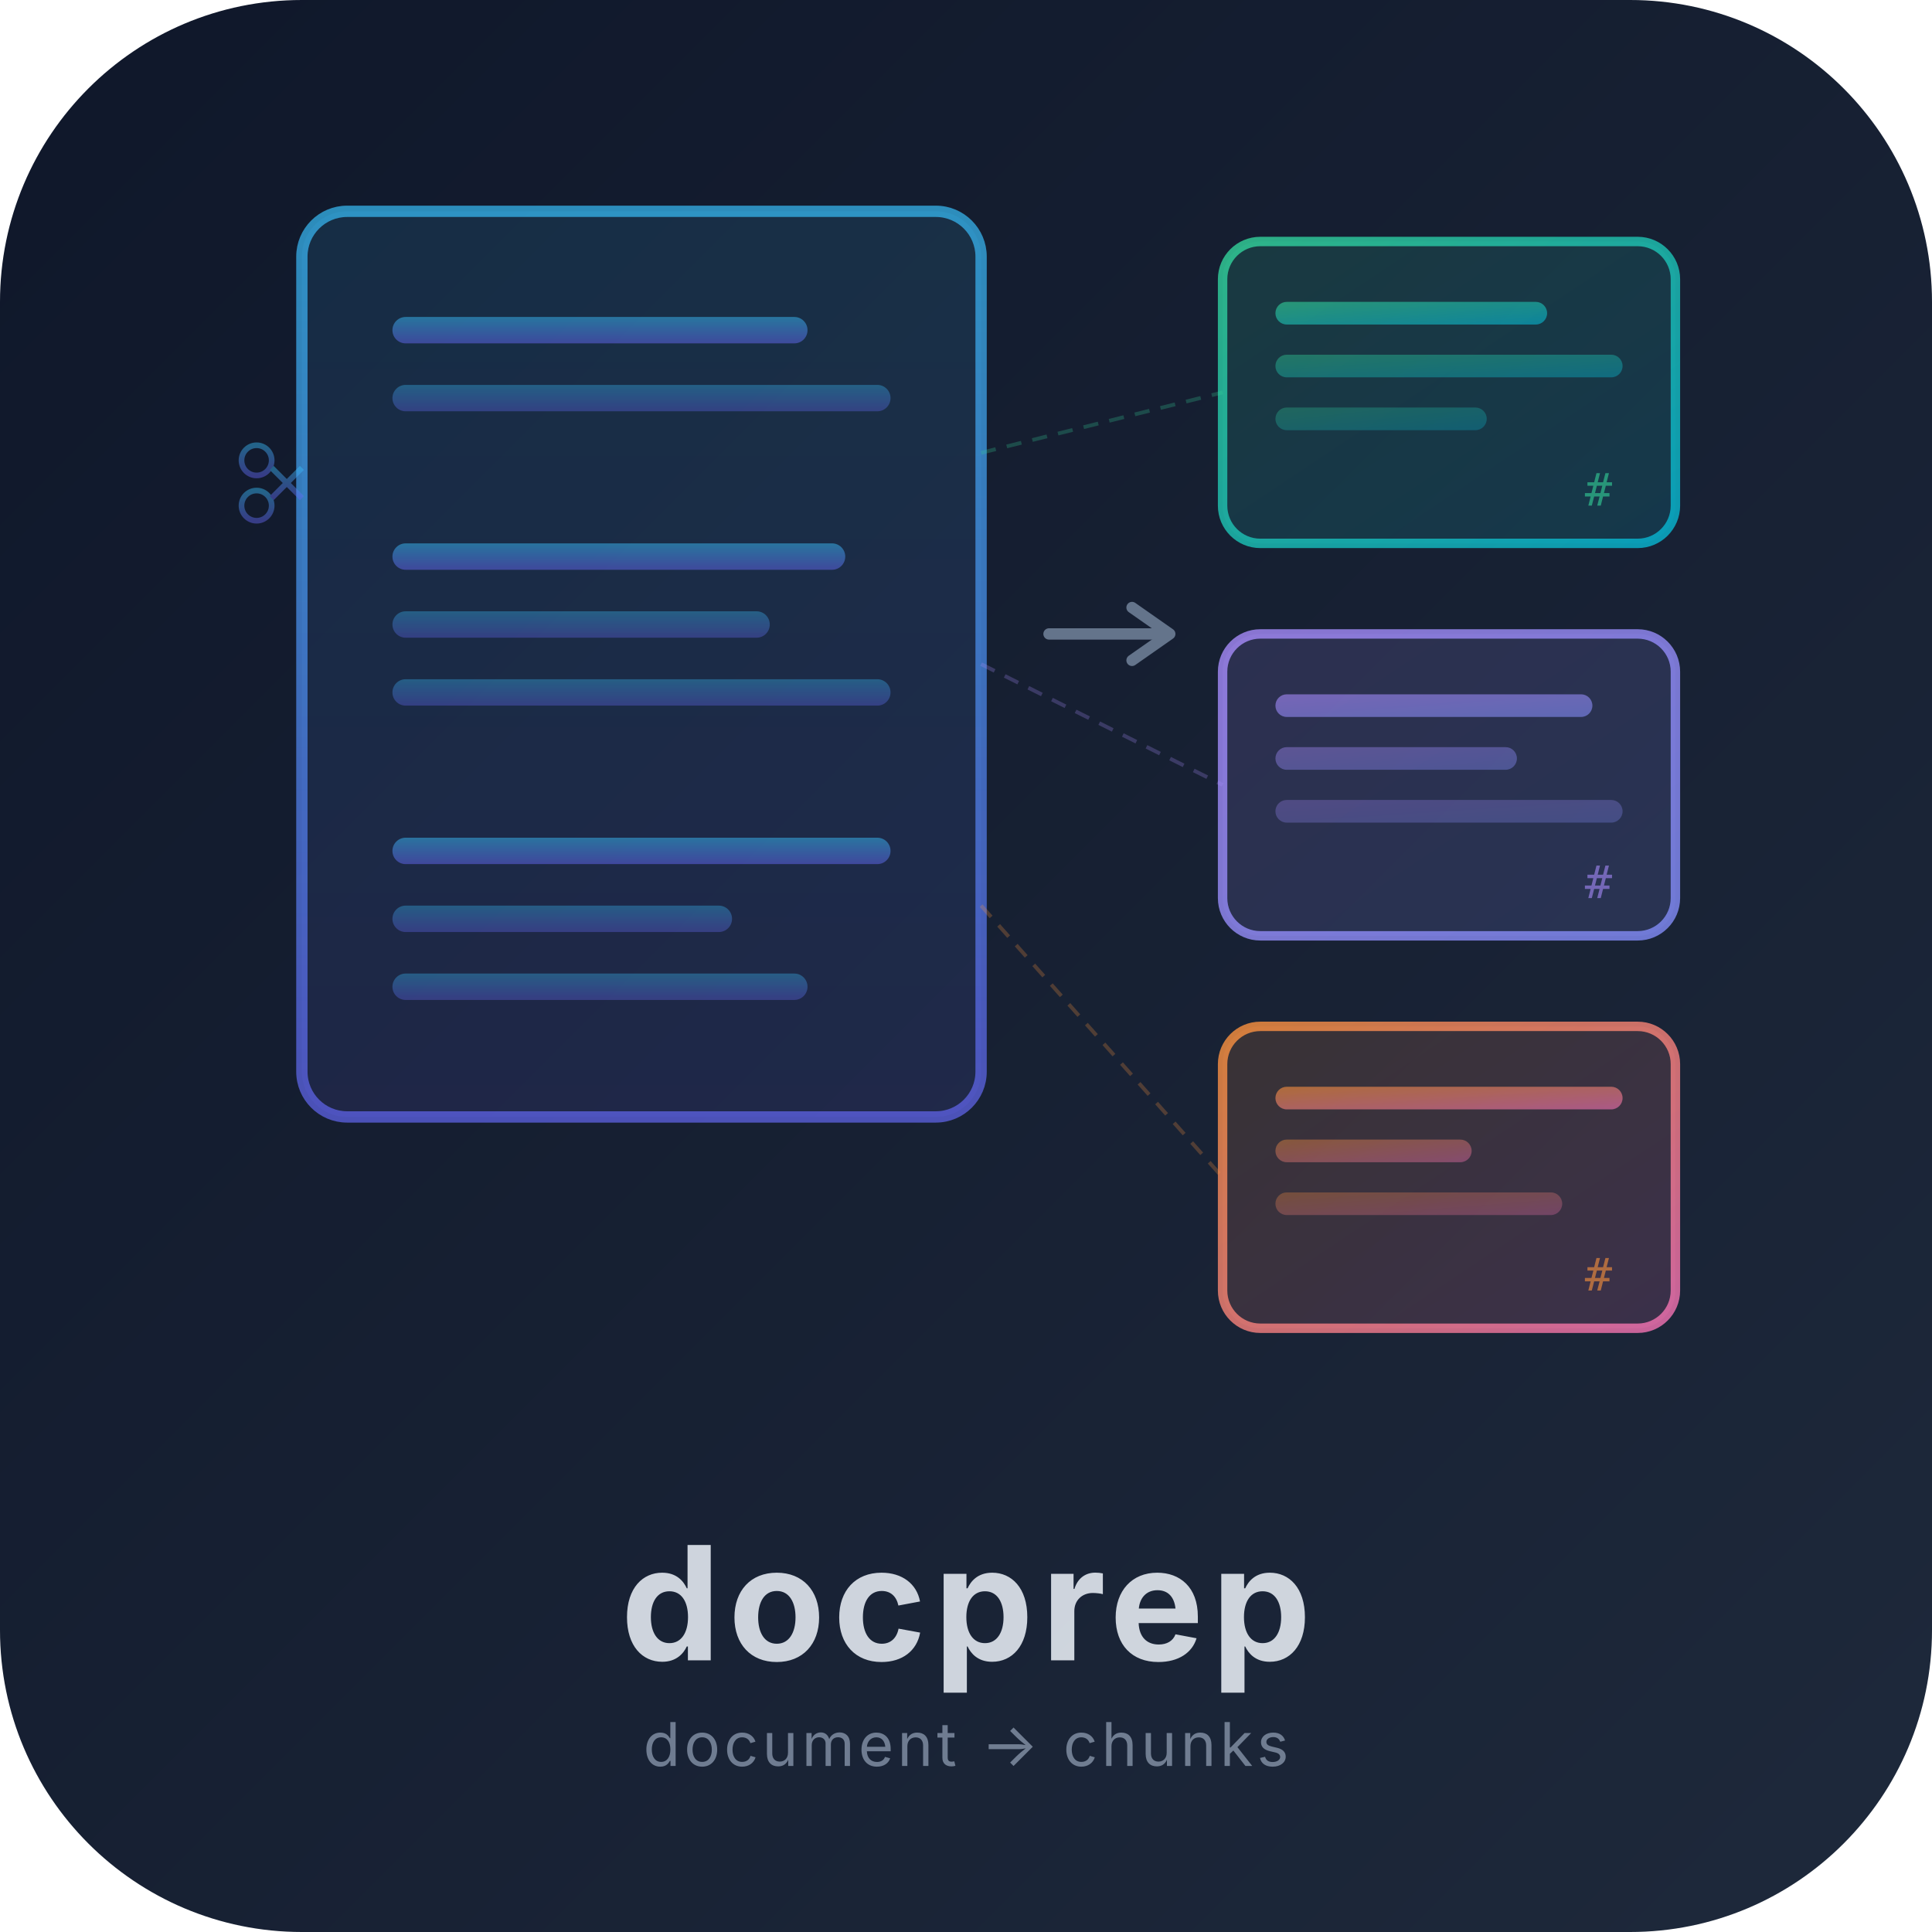
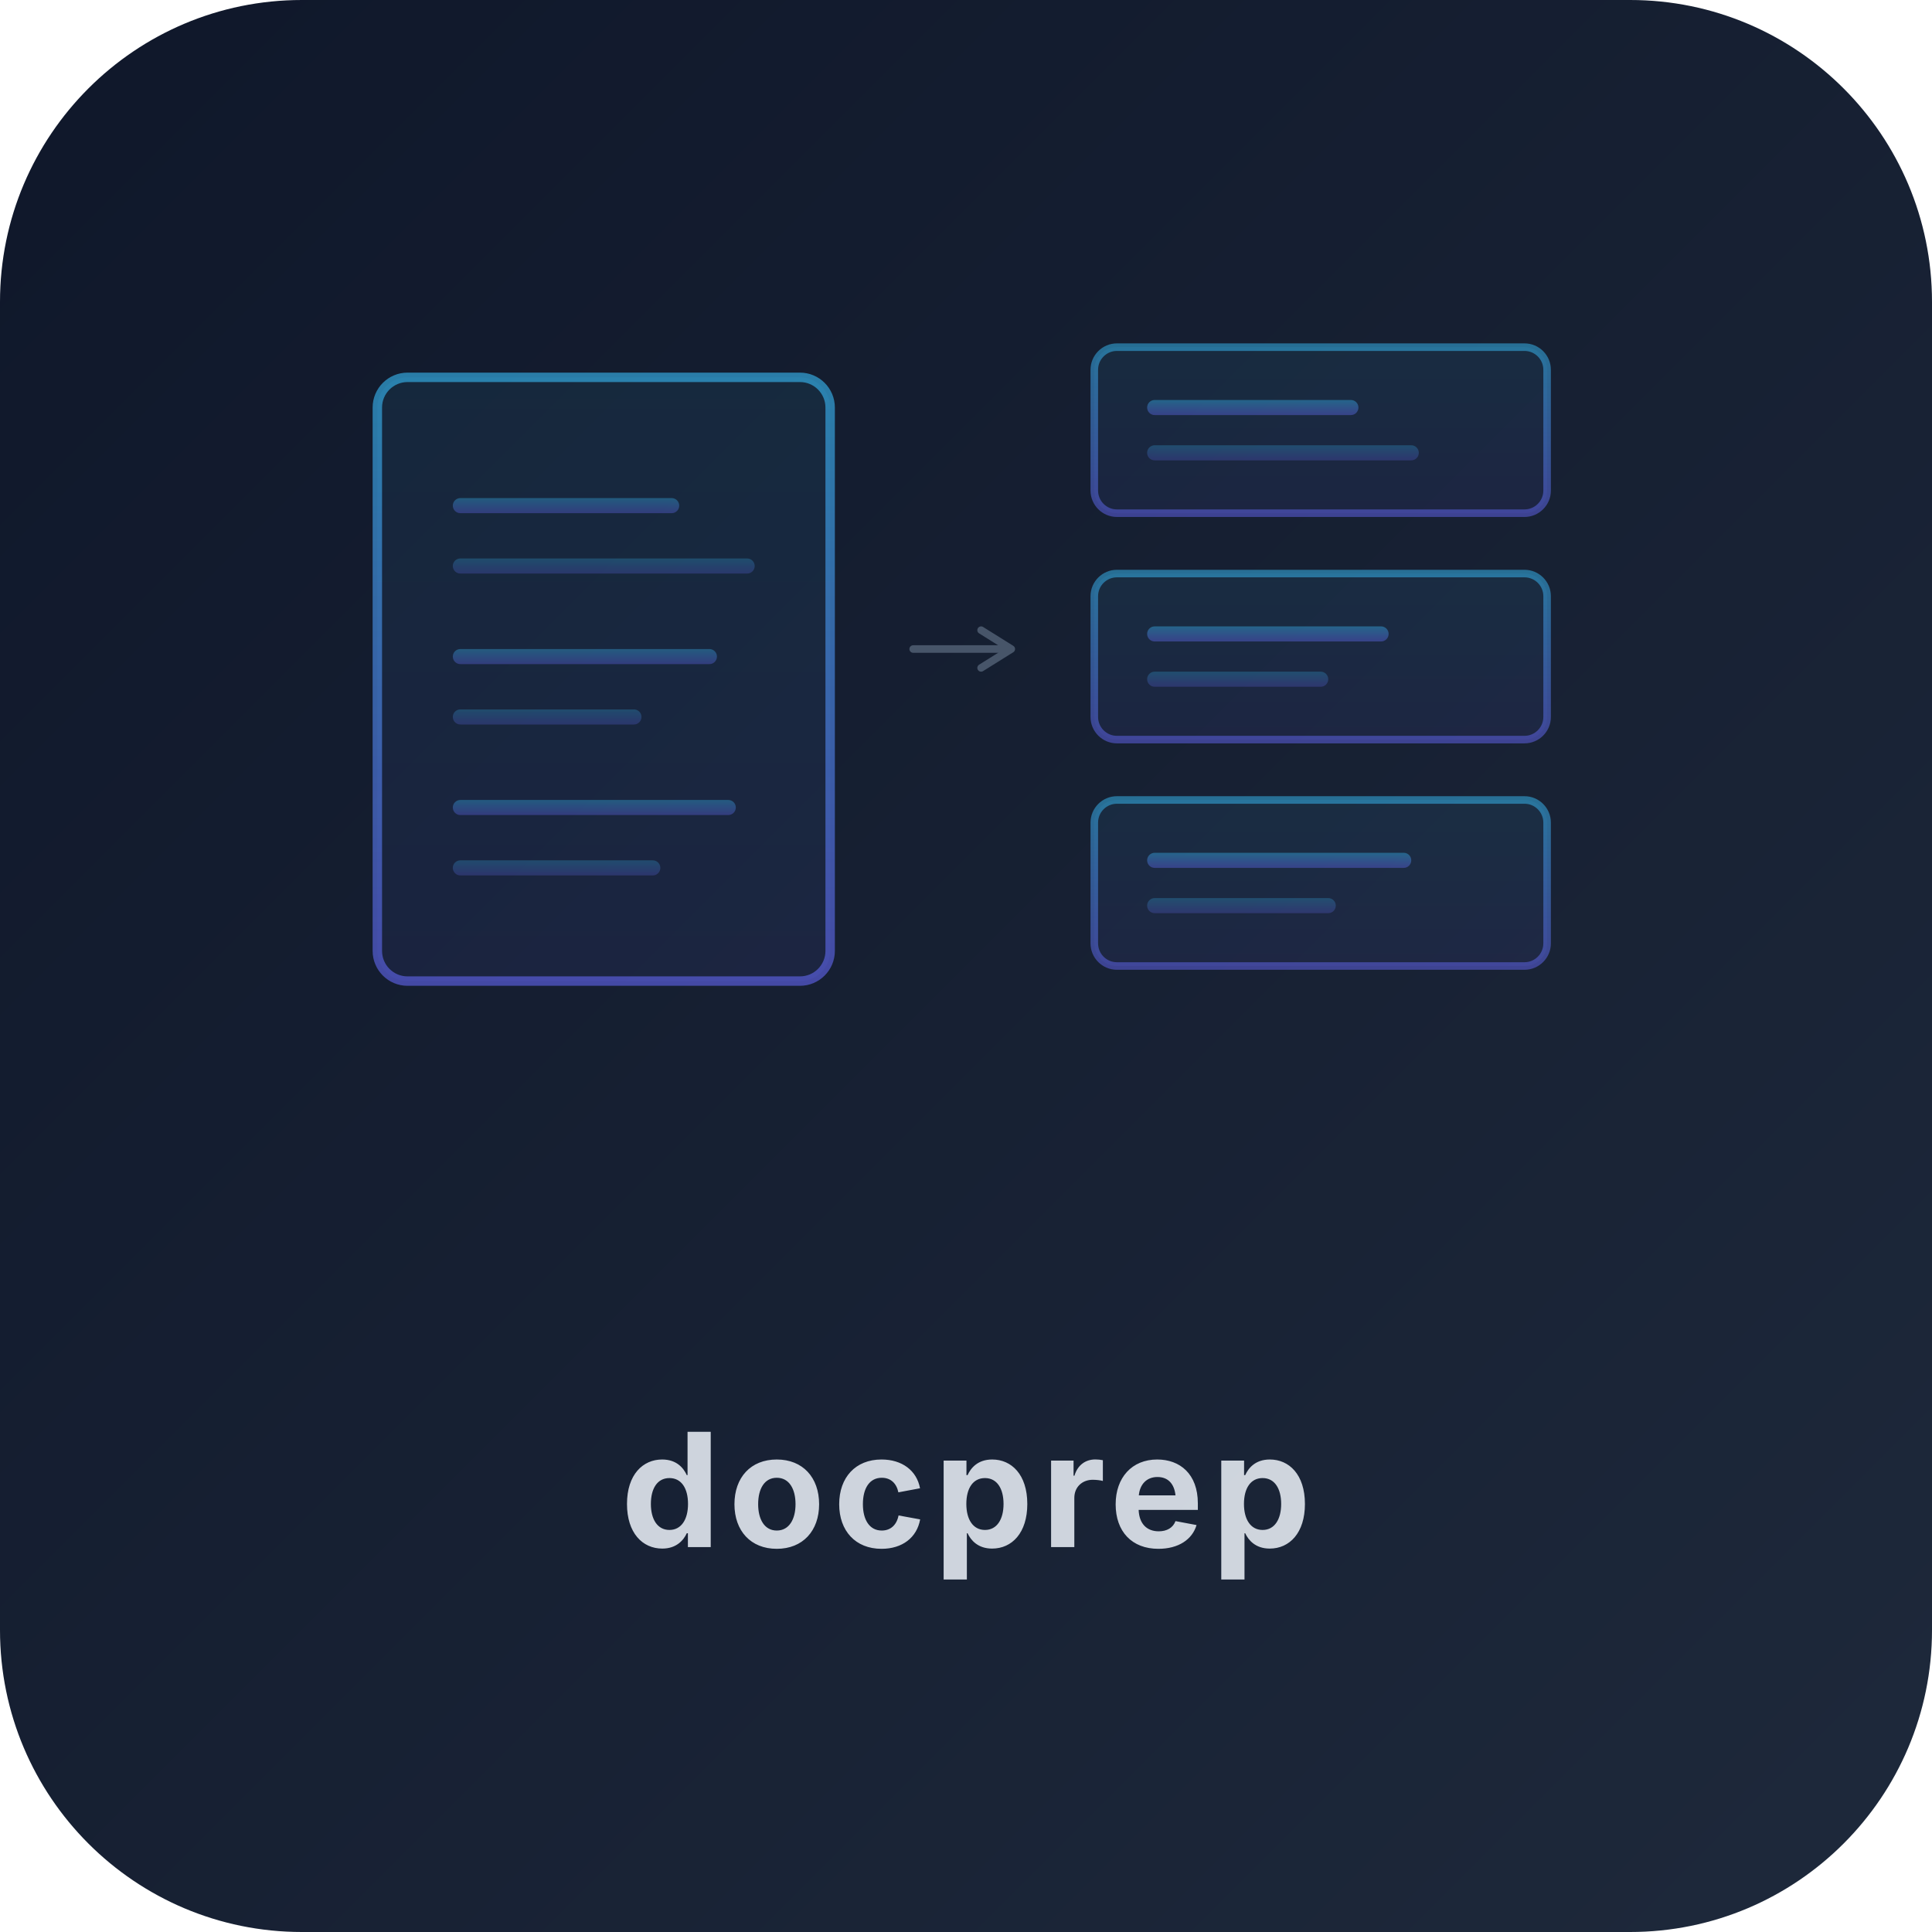
<svg xmlns="http://www.w3.org/2000/svg" viewBox="0 0 512 512" width="512" height="512">
  <defs>
    <linearGradient id="bg" x1="0%" y1="0%" x2="100%" y2="100%">
      <stop offset="0%" stop-color="#0f172a" />
      <stop offset="100%" stop-color="#1e293b" />
    </linearGradient>
    <linearGradient id="accent" x1="0%" y1="0%" x2="0%" y2="100%">
      <stop offset="0%" stop-color="#38bdf8" />
      <stop offset="100%" stop-color="#6366f1" />
    </linearGradient>
-     <linearGradient id="c1" x1="0%" y1="0%" x2="100%" y2="100%">
-       <stop offset="0%" stop-color="#34d399" />
-       <stop offset="100%" stop-color="#06b6d4" />
-     </linearGradient>
-     <linearGradient id="c2" x1="0%" y1="0%" x2="100%" y2="100%">
-       <stop offset="0%" stop-color="#a78bfa" />
-       <stop offset="100%" stop-color="#818cf8" />
-     </linearGradient>
-     <linearGradient id="c3" x1="0%" y1="0%" x2="100%" y2="100%">
-       <stop offset="0%" stop-color="#fb923c" />
-       <stop offset="100%" stop-color="#f472b6" />
-     </linearGradient>
  </defs>
  <rect width="512" height="512" rx="80" fill="url(#bg)" />
-   <g transform="translate(80, 56)">
-     <rect x="0" y="0" width="180" height="240" rx="12" fill="url(#accent)" opacity="0.12" />
-     <rect x="0" y="0" width="180" height="240" rx="12" fill="none" stroke="url(#accent)" stroke-width="3" opacity="0.7" />
-     <rect x="24" y="28" width="110" height="7" rx="3.5" fill="url(#accent)" opacity="0.5" />
-     <rect x="24" y="46" width="132" height="7" rx="3.5" fill="url(#accent)" opacity="0.35" />
-     <line x1="16" y1="72" x2="164" y2="72" stroke="url(#accent)" stroke-width="1.5" stroke-dasharray="6,4" opacity="0.5" />
-     <rect x="24" y="88" width="120" height="7" rx="3.5" fill="url(#accent)" opacity="0.5" />
-     <rect x="24" y="106" width="100" height="7" rx="3.5" fill="url(#accent)" opacity="0.35" />
-     <rect x="24" y="124" width="132" height="7" rx="3.5" fill="url(#accent)" opacity="0.35" />
-     <line x1="16" y1="150" x2="164" y2="150" stroke="url(#accent)" stroke-width="1.5" stroke-dasharray="6,4" opacity="0.5" />
-     <rect x="24" y="166" width="132" height="7" rx="3.5" fill="url(#accent)" opacity="0.5" />
-     <rect x="24" y="184" width="90" height="7" rx="3.5" fill="url(#accent)" opacity="0.35" />
-     <rect x="24" y="202" width="110" height="7" rx="3.5" fill="url(#accent)" opacity="0.35" />
+   <g transform="translate(100, 100)">
+     <rect width="120" height="160" rx="8" fill="url(#accent)" opacity="0.08" />
+     <rect width="120" height="160" rx="8" fill="none" stroke="url(#accent)" stroke-width="2.5" opacity="0.6" />
+     <rect x="20" y="32" width="60" height="4" rx="2" fill="url(#accent)" opacity="0.35" />
+     <rect x="20" y="48" width="80" height="4" rx="2" fill="url(#accent)" opacity="0.25" />
+     <rect x="20" y="72" width="70" height="4" rx="2" fill="url(#accent)" opacity="0.35" />
+     <rect x="20" y="88" width="50" height="4" rx="2" fill="url(#accent)" opacity="0.25" />
+     <rect x="20" y="112" width="75" height="4" rx="2" fill="url(#accent)" opacity="0.35" />
+     <rect x="20" y="128" width="55" height="4" rx="2" fill="url(#accent)" opacity="0.25" />
  </g>
-   <g transform="translate(278, 168)">
-     <line x1="0" y1="0" x2="28" y2="0" stroke="#64748b" stroke-width="3" stroke-linecap="round" />
-     <polyline points="22,-7 32,0 22,7" fill="none" stroke="#64748b" stroke-width="3" stroke-linecap="round" stroke-linejoin="round" />
+   <g transform="translate(242, 172)">
+     <line x1="0" y1="0" x2="24" y2="0" stroke="#475569" stroke-width="2" stroke-linecap="round" />
+     <polyline points="18,-5 26,0 18,5" fill="none" stroke="#475569" stroke-width="2" stroke-linecap="round" stroke-linejoin="round" />
  </g>
-   <g transform="translate(324, 64)">
-     <rect width="120" height="80" rx="10" fill="url(#c1)" opacity="0.15" />
-     <rect width="120" height="80" rx="10" fill="none" stroke="url(#c1)" stroke-width="2.5" opacity="0.8" />
-     <rect x="14" y="16" width="72" height="6" rx="3" fill="url(#c1)" opacity="0.6" />
-     <rect x="14" y="30" width="92" height="6" rx="3" fill="url(#c1)" opacity="0.4" />
-     <rect x="14" y="44" width="56" height="6" rx="3" fill="url(#c1)" opacity="0.3" />
-     <text x="96" y="70" font-family="monospace" font-size="12" fill="#34d399" opacity="0.6">#</text>
+   <g transform="translate(290, 92)">
+     <rect width="120" height="44" rx="6" fill="url(#accent)" opacity="0.08" />
+     <rect width="120" height="44" rx="6" fill="none" stroke="url(#accent)" stroke-width="2" opacity="0.5" />
+     <rect x="14" y="14" width="56" height="4" rx="2" fill="url(#accent)" opacity="0.4" />
+     <rect x="14" y="26" width="72" height="4" rx="2" fill="url(#accent)" opacity="0.25" />
  </g>
-   <g transform="translate(324, 168)">
-     <rect width="120" height="80" rx="10" fill="url(#c2)" opacity="0.15" />
-     <rect width="120" height="80" rx="10" fill="none" stroke="url(#c2)" stroke-width="2.5" opacity="0.8" />
-     <rect x="14" y="16" width="84" height="6" rx="3" fill="url(#c2)" opacity="0.6" />
-     <rect x="14" y="30" width="64" height="6" rx="3" fill="url(#c2)" opacity="0.4" />
-     <rect x="14" y="44" width="92" height="6" rx="3" fill="url(#c2)" opacity="0.3" />
-     <text x="96" y="70" font-family="monospace" font-size="12" fill="#a78bfa" opacity="0.6">#</text>
+   <g transform="translate(290, 152)">
+     <rect width="120" height="44" rx="6" fill="url(#accent)" opacity="0.08" />
+     <rect width="120" height="44" rx="6" fill="none" stroke="url(#accent)" stroke-width="2" opacity="0.5" />
+     <rect x="14" y="14" width="64" height="4" rx="2" fill="url(#accent)" opacity="0.4" />
+     <rect x="14" y="26" width="48" height="4" rx="2" fill="url(#accent)" opacity="0.25" />
  </g>
-   <g transform="translate(324, 272)">
-     <rect width="120" height="80" rx="10" fill="url(#c3)" opacity="0.15" />
-     <rect width="120" height="80" rx="10" fill="none" stroke="url(#c3)" stroke-width="2.5" opacity="0.8" />
-     <rect x="14" y="16" width="92" height="6" rx="3" fill="url(#c3)" opacity="0.6" />
-     <rect x="14" y="30" width="52" height="6" rx="3" fill="url(#c3)" opacity="0.4" />
-     <rect x="14" y="44" width="76" height="6" rx="3" fill="url(#c3)" opacity="0.3" />
-     <text x="96" y="70" font-family="monospace" font-size="12" fill="#fb923c" opacity="0.6">#</text>
+   <g transform="translate(290, 212)">
+     <rect width="120" height="44" rx="6" fill="url(#accent)" opacity="0.08" />
+     <rect width="120" height="44" rx="6" fill="none" stroke="url(#accent)" stroke-width="2" opacity="0.5" />
+     <rect x="14" y="14" width="70" height="4" rx="2" fill="url(#accent)" opacity="0.4" />
+     <rect x="14" y="26" width="50" height="4" rx="2" fill="url(#accent)" opacity="0.25" />
  </g>
-   <line x1="260" y1="120" x2="324" y2="104" stroke="#34d399" stroke-width="1" opacity="0.25" stroke-dasharray="4,3" />
-   <line x1="260" y1="176" x2="324" y2="208" stroke="#a78bfa" stroke-width="1" opacity="0.25" stroke-dasharray="4,3" />
-   <line x1="260" y1="240" x2="324" y2="312" stroke="#fb923c" stroke-width="1" opacity="0.25" stroke-dasharray="4,3" />
-   <g transform="translate(64, 118)" opacity="0.45">
-     <circle cx="4" cy="4" r="4" fill="none" stroke="url(#accent)" stroke-width="1.5" />
-     <circle cx="4" cy="16" r="4" fill="none" stroke="url(#accent)" stroke-width="1.5" />
-     <line x1="8" y1="6" x2="16" y2="14" stroke="url(#accent)" stroke-width="1.5" />
-     <line x1="8" y1="14" x2="16" y2="6" stroke="url(#accent)" stroke-width="1.5" />
-   </g>
-   <text x="256" y="440" text-anchor="middle" font-family="system-ui, -apple-system, 'Segoe UI', sans-serif" font-weight="700" font-size="42" fill="#e2e8f0" letter-spacing="2" opacity="0.9">docprep</text>
-   <text x="256" y="468" text-anchor="middle" font-family="system-ui, -apple-system, 'Segoe UI', sans-serif" font-weight="400" font-size="16" fill="#94a3b8" letter-spacing="1" opacity="0.7">document → chunks</text>
+   <text x="256" y="410" text-anchor="middle" font-family="system-ui, -apple-system, 'Segoe UI', sans-serif" font-weight="700" font-size="42" fill="#e2e8f0" letter-spacing="2" opacity="0.9">docprep</text>
</svg>
